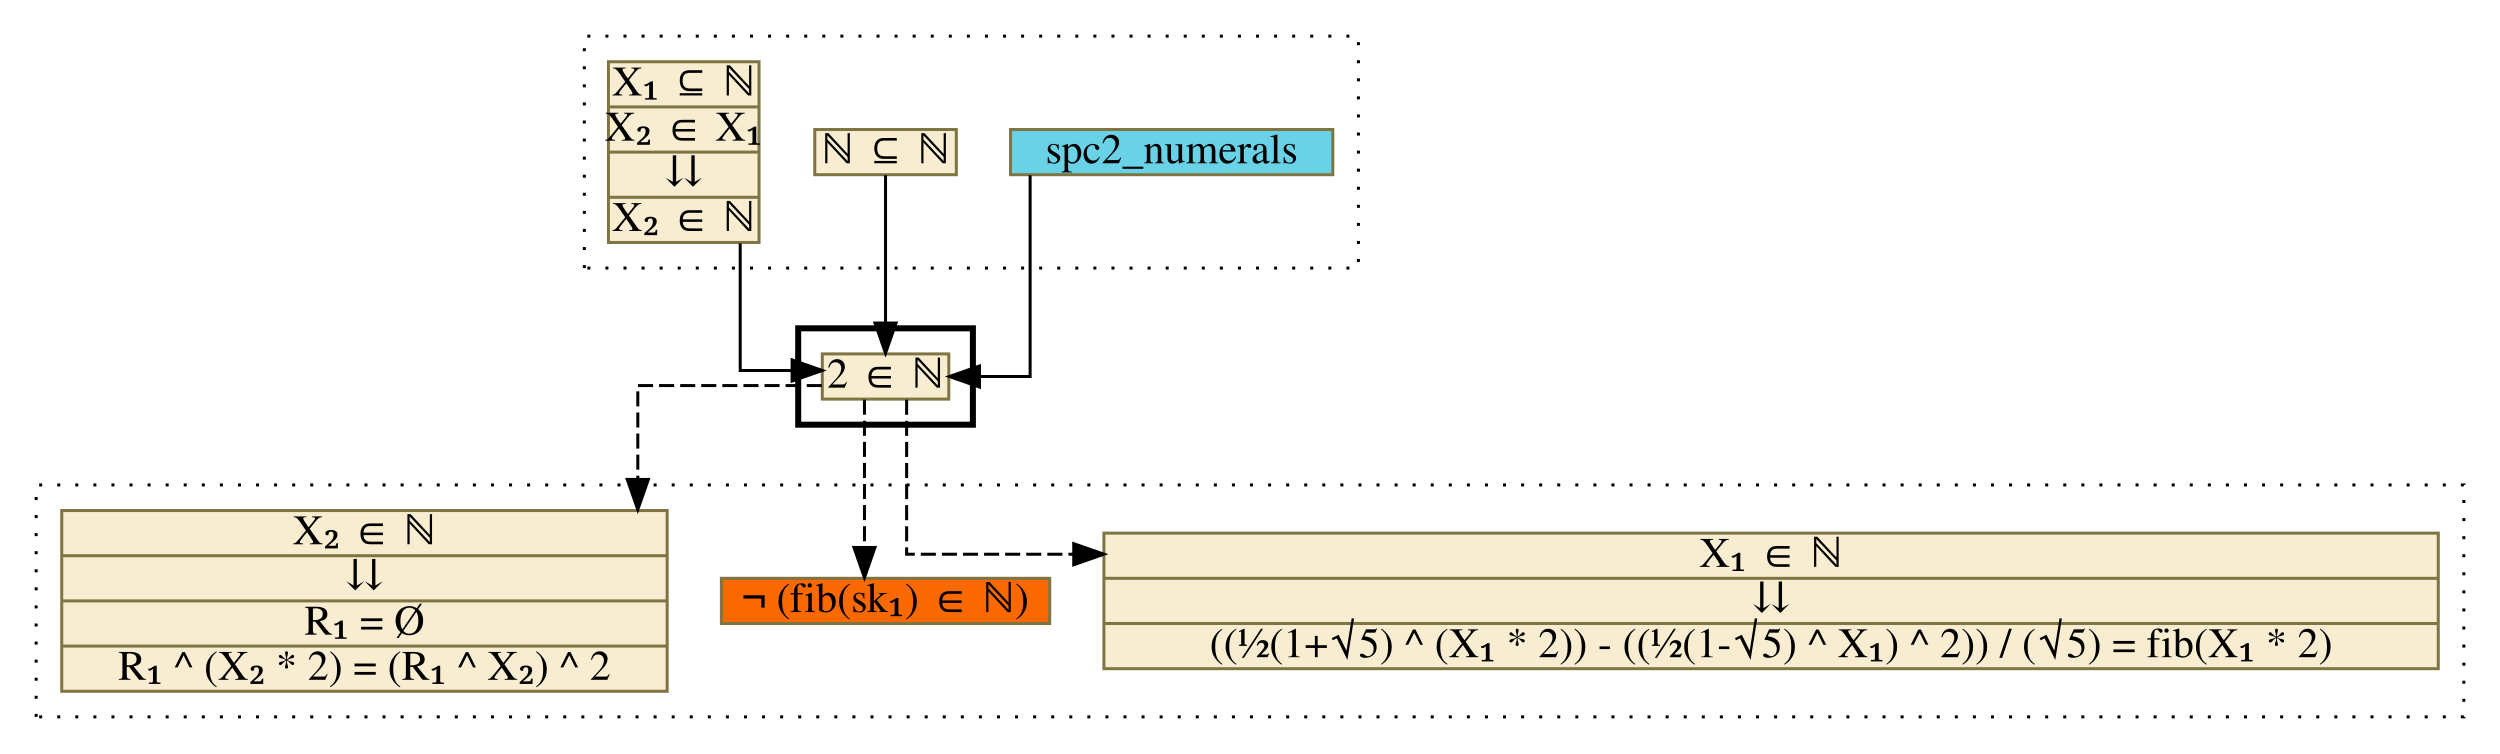
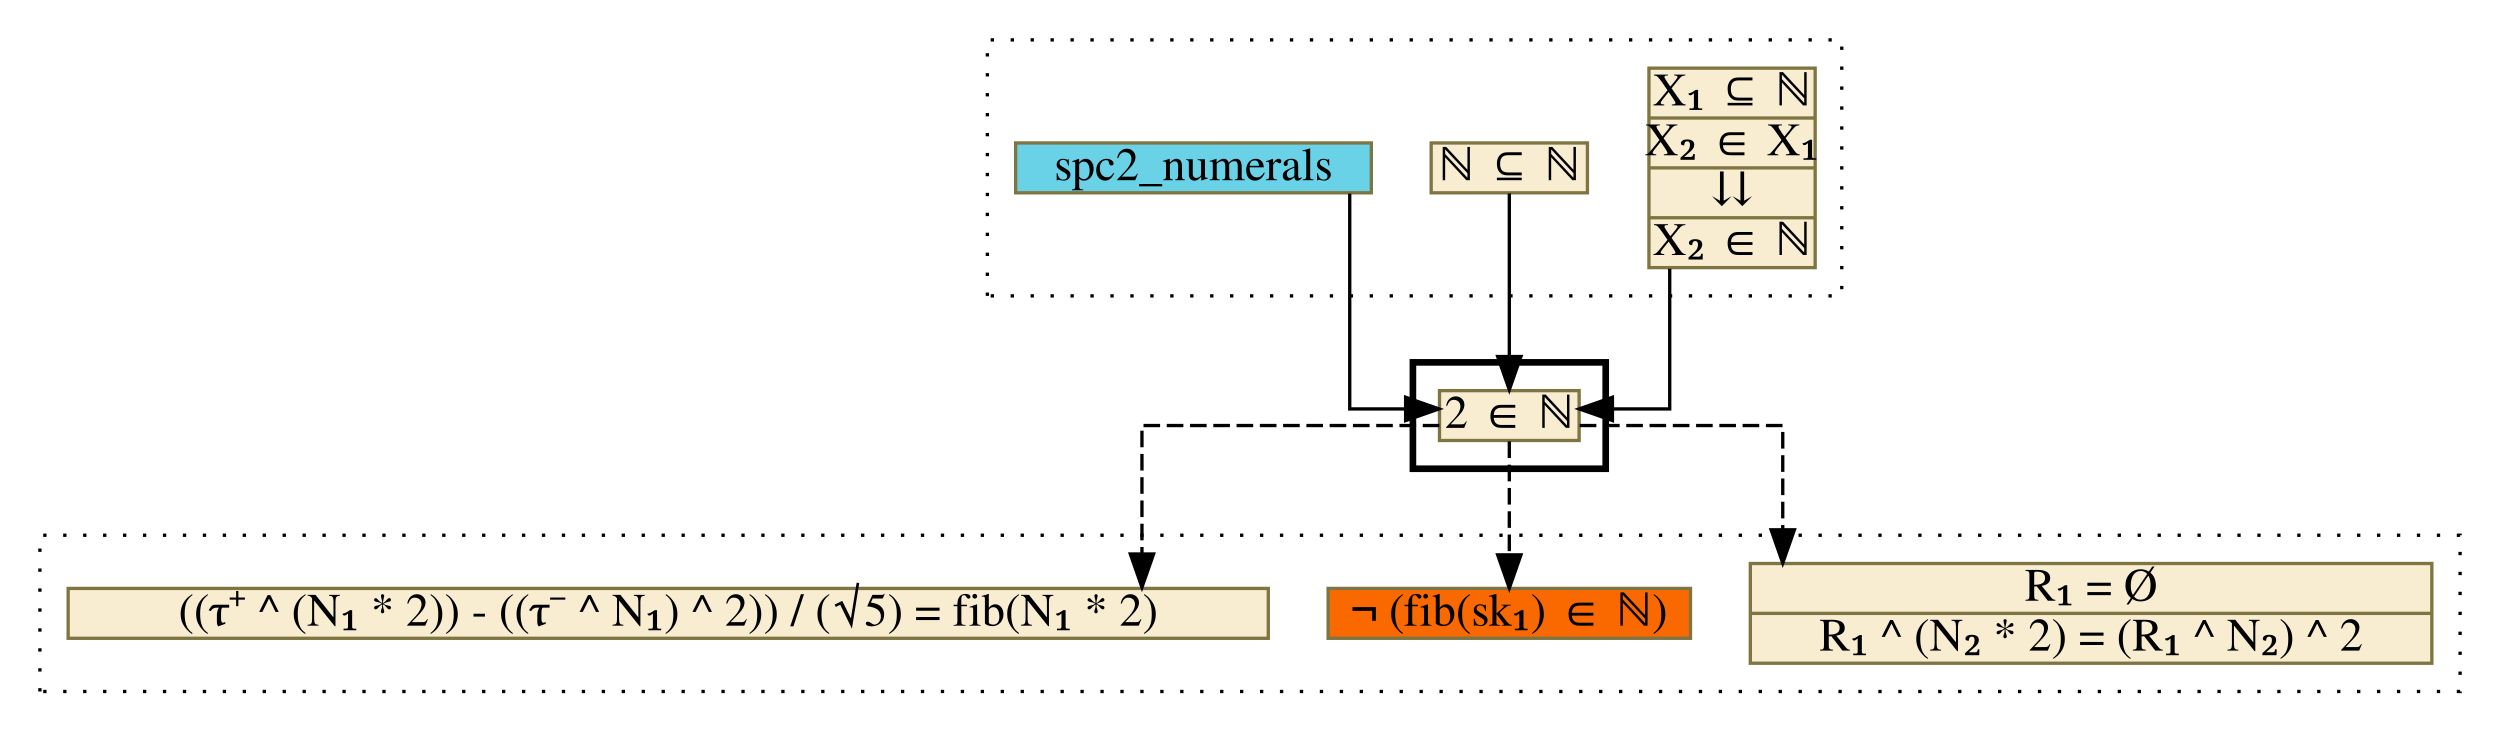
- <svg xmlns="http://www.w3.org/2000/svg" xmlns:xlink="http://www.w3.org/1999/xlink" width="830pt" height="250pt" viewBox="0.00 0.00 830.00 250.00">
-   <g id="graph0" class="graph" transform="scale(1 1) rotate(0) translate(4 246)">
+ <svg xmlns="http://www.w3.org/2000/svg" xmlns:xlink="http://www.w3.org/1999/xlink" width="752pt" height="220pt" viewBox="0.00 0.00 752.00 220.00">
+   <g id="graph0" class="graph" transform="scale(1 1) rotate(0) translate(4 216)">
    <g id="clust1" class="cluster">
-       <polygon fill="transparent" stroke="black" stroke-dasharray="1,5" points="190,-157 190,-234 447,-234 447,-157 190,-157" />
+       <polygon fill="transparent" stroke="black" stroke-dasharray="1,5" points="293,-127 293,-204 550,-204 550,-127 293,-127" />
    </g>
    <g id="clust2" class="cluster">
-       <polygon fill="transparent" stroke="black" stroke-width="2" points="261,-105 261,-137 319,-137 319,-105 261,-105" />
+       <polygon fill="transparent" stroke="black" stroke-width="2" points="421,-75 421,-107 479,-107 479,-75 421,-75" />
    </g>
    <g id="clust3" class="cluster">
-       <polygon fill="transparent" stroke="black" stroke-dasharray="1,5" points="8,-8 8,-85 814,-85 814,-8 8,-8" />
+       <polygon fill="transparent" stroke="black" stroke-dasharray="1,5" points="8,-8 8,-55 736,-55 736,-8 8,-8" />
    </g>
    <g id="node1" class="node">
      <g id="a_node1">
-         <a xlink:href="spc2_numerals.html" xlink:title="spc2_numerals" target="_vizar">
-           <polygon fill="#69d2e7" stroke="#7f7542" points="331.5,-188 331.5,-203 438.5,-203 438.5,-188 331.5,-188" />
-           <text text-anchor="middle" x="385" y="-191.8" font-family="Times,serif" font-size="14.00">spc2_numerals</text>
+         <a xlink:href="c_0_126.html" xlink:title="{X₁ ⊆ ℕ|X₂ ∈ X₁|⇊|X₂ ∈ ℕ}" target="_vizar">
+           <polygon fill="#f8edd1" stroke="#7f7542" points="492,-135.5 492,-195.5 542,-195.5 542,-135.5 492,-135.5" />
+           <text text-anchor="middle" x="517" y="-184.3" font-family="Times,serif" font-size="14.00">X₁ ⊆ ℕ</text>
+           <polyline fill="none" stroke="#7f7542" points="492,-180.5 542,-180.5 " />
+           <text text-anchor="middle" x="517" y="-169.3" font-family="Times,serif" font-size="14.00">X₂ ∈ X₁</text>
+           <polyline fill="none" stroke="#7f7542" points="492,-165.5 542,-165.5 " />
+           <text text-anchor="middle" x="517" y="-154.3" font-family="Times,serif" font-size="14.00">⇊</text>
+           <polyline fill="none" stroke="#7f7542" points="492,-150.5 542,-150.5 " />
+           <text text-anchor="middle" x="517" y="-139.3" font-family="Times,serif" font-size="14.00">X₂ ∈ ℕ</text>
        </a>
      </g>
    </g>
    <g id="node4" class="node">
      <g id="a_node4">
        <a xlink:href="c_0_64.html" xlink:title="{2 ∈ ℕ}" target="_vizar">
-           <polygon fill="#f8edd1" stroke="#7f7542" points="269,-113.5 269,-128.5 311,-128.5 311,-113.5 269,-113.5" />
-           <text text-anchor="middle" x="290" y="-117.3" font-family="Times,serif" font-size="14.00">2 ∈ ℕ</text>
+           <polygon fill="#f8edd1" stroke="#7f7542" points="429,-83.5 429,-98.5 471,-98.5 471,-83.5 429,-83.5" />
+           <text text-anchor="middle" x="450" y="-87.3" font-family="Times,serif" font-size="14.00">2 ∈ ℕ</text>
        </a>
      </g>
    </g>
    <g id="edge1" class="edge">
-       <path fill="none" stroke="black" d="M338,-187.81C338,-168.77 338,-121 338,-121 338,-121 321.19,-121 321.19,-121" />
-       <polygon fill="black" stroke="black" points="321.19,-117.5 311.19,-121 321.19,-124.5 321.19,-117.5" />
+       <path fill="none" stroke="black" d="M498.25,-135.17C498.25,-115.31 498.25,-93 498.25,-93 498.25,-93 481.02,-93 481.02,-93" />
+       <polygon fill="black" stroke="black" points="481.02,-89.5 471.02,-93 481.02,-96.5 481.02,-89.5" />
    </g>
    <g id="node2" class="node">
      <g id="a_node2">
        <a xlink:href="c_0_127.html" xlink:title="{ℕ ⊆ ℕ}" target="_vizar">
-           <polygon fill="#f8edd1" stroke="#7f7542" points="266.5,-188 266.5,-203 313.5,-203 313.5,-188 266.5,-188" />
-           <text text-anchor="middle" x="290" y="-191.8" font-family="Times,serif" font-size="14.00">ℕ ⊆ ℕ</text>
+           <polygon fill="#f8edd1" stroke="#7f7542" points="426.5,-158 426.5,-173 473.5,-173 473.5,-158 426.5,-158" />
+           <text text-anchor="middle" x="450" y="-161.8" font-family="Times,serif" font-size="14.00">ℕ ⊆ ℕ</text>
        </a>
      </g>
    </g>
    <g id="edge2" class="edge">
-       <path fill="none" stroke="black" d="M290,-187.81C290,-187.81 290,-138.76 290,-138.76" />
-       <polygon fill="black" stroke="black" points="293.5,-138.76 290,-128.76 286.5,-138.76 293.5,-138.76" />
+       <path fill="none" stroke="black" d="M450,-157.81C450,-157.81 450,-108.76 450,-108.76" />
+       <polygon fill="black" stroke="black" points="453.5,-108.76 450,-98.76 446.5,-108.76 453.5,-108.76" />
    </g>
    <g id="node3" class="node">
      <g id="a_node3">
-         <a xlink:href="c_0_126.html" xlink:title="{X₁ ⊆ ℕ|X₂ ∈ X₁|⇊|X₂ ∈ ℕ}" target="_vizar">
-           <polygon fill="#f8edd1" stroke="#7f7542" points="198,-165.5 198,-225.5 248,-225.5 248,-165.5 198,-165.5" />
-           <text text-anchor="middle" x="223" y="-214.3" font-family="Times,serif" font-size="14.00">X₁ ⊆ ℕ</text>
-           <polyline fill="none" stroke="#7f7542" points="198,-210.5 248,-210.5 " />
-           <text text-anchor="middle" x="223" y="-199.3" font-family="Times,serif" font-size="14.00">X₂ ∈ X₁</text>
-           <polyline fill="none" stroke="#7f7542" points="198,-195.5 248,-195.5 " />
-           <text text-anchor="middle" x="223" y="-184.3" font-family="Times,serif" font-size="14.00">⇊</text>
-           <polyline fill="none" stroke="#7f7542" points="198,-180.5 248,-180.5 " />
-           <text text-anchor="middle" x="223" y="-169.3" font-family="Times,serif" font-size="14.00">X₂ ∈ ℕ</text>
+         <a xlink:href="spc2_numerals.html" xlink:title="spc2_numerals" target="_vizar">
+           <polygon fill="#69d2e7" stroke="#7f7542" points="301.5,-158 301.5,-173 408.5,-173 408.5,-158 301.5,-158" />
+           <text text-anchor="middle" x="355" y="-161.8" font-family="Times,serif" font-size="14.00">spc2_numerals</text>
        </a>
      </g>
    </g>
    <g id="edge3" class="edge">
-       <path fill="none" stroke="black" d="M241.75,-165.17C241.75,-145.31 241.75,-123 241.75,-123 241.75,-123 258.98,-123 258.98,-123" />
-       <polygon fill="black" stroke="black" points="258.98,-126.5 268.98,-123 258.98,-119.5 258.98,-126.5" />
+       <path fill="none" stroke="black" d="M402,-157.74C402,-139.04 402,-93 402,-93 402,-93 418.81,-93 418.81,-93" />
+       <polygon fill="black" stroke="black" points="418.81,-96.5 428.81,-93 418.81,-89.5 418.81,-96.5" />
    </g>
    <g id="node5" class="node">
      <g id="a_node5">
-         <a xlink:href="c_0_70.html" xlink:title="{X₁ ∈ ℕ|⇊|((½(1+√5) ^ (X₁ * 2)) - ((½(1-√5) ^ X₁) ^ 2)) / (√5) = fib(X₁ * 2)}" target="_vizar">
-           <polygon fill="#f8edd1" stroke="#7f7542" points="362.5,-24 362.5,-69 805.5,-69 805.5,-24 362.5,-24" />
-           <text text-anchor="middle" x="584" y="-57.8" font-family="Times,serif" font-size="14.00">X₁ ∈ ℕ</text>
-           <polyline fill="none" stroke="#7f7542" points="362.5,-54 805.5,-54 " />
-           <text text-anchor="middle" x="584" y="-42.8" font-family="Times,serif" font-size="14.00">⇊</text>
-           <polyline fill="none" stroke="#7f7542" points="362.5,-39 805.5,-39 " />
-           <text text-anchor="middle" x="584" y="-27.8" font-family="Times,serif" font-size="14.00">((½(1+√5) ^ (X₁ * 2)) - ((½(1-√5) ^ X₁) ^ 2)) / (√5) = fib(X₁ * 2)</text>
+         <a xlink:href="c_0_71.html" xlink:title="{R₁ = Ø|R₁ ^ (N₂ * 2) = (R₁ ^ N₂) ^ 2}" target="_vizar">
+           <polygon fill="#f8edd1" stroke="#7f7542" points="522.5,-16.5 522.5,-46.5 727.5,-46.5 727.5,-16.5 522.5,-16.5" />
+           <text text-anchor="middle" x="625" y="-35.3" font-family="Times,serif" font-size="14.00">R₁ = Ø</text>
+           <polyline fill="none" stroke="#7f7542" points="522.5,-31.5 727.5,-31.5 " />
+           <text text-anchor="middle" x="625" y="-20.3" font-family="Times,serif" font-size="14.00">R₁ ^ (N₂ * 2) = (R₁ ^ N₂) ^ 2</text>
        </a>
      </g>
    </g>
    <g id="edge4" class="edge">
-       <path fill="none" stroke="black" stroke-dasharray="5,2" d="M297,-113.29C297,-97.29 297,-62 297,-62 297,-62 352.48,-62 352.48,-62" />
-       <polygon fill="black" stroke="black" points="352.48,-65.5 362.48,-62 352.48,-58.5 352.48,-65.5" />
+       <path fill="none" stroke="black" stroke-dasharray="5,2" d="M471.18,-88C495.55,-88 532.25,-88 532.25,-88 532.25,-88 532.25,-56.64 532.25,-56.64" />
+       <polygon fill="black" stroke="black" points="535.75,-56.64 532.25,-46.64 528.75,-56.64 535.75,-56.64" />
    </g>
    <g id="node6" class="node">
      <g id="a_node6">
        <a xlink:href="c_0_137.html" xlink:title="{¬ (fib(sk₁) ∈ ℕ)}" target="_vizar">
-           <polygon fill="#fa6900" stroke="#7f7542" points="235.5,-39 235.5,-54 344.5,-54 344.5,-39 235.5,-39" />
-           <text text-anchor="middle" x="290" y="-42.8" font-family="Times,serif" font-size="14.00">¬ (fib(sk₁) ∈ ℕ)</text>
+           <polygon fill="#fa6900" stroke="#7f7542" points="395.5,-24 395.5,-39 504.5,-39 504.5,-24 395.5,-24" />
+           <text text-anchor="middle" x="450" y="-27.8" font-family="Times,serif" font-size="14.00">¬ (fib(sk₁) ∈ ℕ)</text>
        </a>
      </g>
    </g>
    <g id="edge5" class="edge">
-       <path fill="none" stroke="black" stroke-dasharray="5,2" d="M283,-113.31C283,-113.31 283,-64.26 283,-64.26" />
-       <polygon fill="black" stroke="black" points="286.5,-64.26 283,-54.26 279.5,-64.26 286.5,-64.26" />
+       <path fill="none" stroke="black" stroke-dasharray="5,2" d="M450,-83.22C450,-83.22 450,-49.09 450,-49.09" />
+       <polygon fill="black" stroke="black" points="453.5,-49.09 450,-39.09 446.5,-49.09 453.5,-49.09" />
    </g>
    <g id="node7" class="node">
      <g id="a_node7">
-         <a xlink:href="c_0_71.html" xlink:title="{X₂ ∈ ℕ|⇊|R₁ = Ø|R₁ ^ (X₂ * 2) = (R₁ ^ X₂) ^ 2}" target="_vizar">
-           <polygon fill="#f8edd1" stroke="#7f7542" points="16.5,-16.5 16.5,-76.5 217.5,-76.5 217.5,-16.5 16.5,-16.5" />
-           <text text-anchor="middle" x="117" y="-65.3" font-family="Times,serif" font-size="14.00">X₂ ∈ ℕ</text>
-           <polyline fill="none" stroke="#7f7542" points="16.5,-61.5 217.5,-61.5 " />
-           <text text-anchor="middle" x="117" y="-50.3" font-family="Times,serif" font-size="14.00">⇊</text>
-           <polyline fill="none" stroke="#7f7542" points="16.5,-46.5 217.5,-46.5 " />
-           <text text-anchor="middle" x="117" y="-35.3" font-family="Times,serif" font-size="14.00">R₁ = Ø</text>
-           <polyline fill="none" stroke="#7f7542" points="16.5,-31.5 217.5,-31.5 " />
-           <text text-anchor="middle" x="117" y="-20.3" font-family="Times,serif" font-size="14.00">R₁ ^ (X₂ * 2) = (R₁ ^ X₂) ^ 2</text>
+         <a xlink:href="c_0_70.html" xlink:title="{((τ⁺ ^ (N₁ * 2)) - ((τ⁻ ^ N₁) ^ 2)) / (√5) = fib(N₁ * 2)}" target="_vizar">
+           <polygon fill="#f8edd1" stroke="#7f7542" points="16.5,-24 16.5,-39 377.5,-39 377.5,-24 16.5,-24" />
+           <text text-anchor="middle" x="197" y="-27.8" font-family="Times,serif" font-size="14.00">((τ⁺ ^ (N₁ * 2)) - ((τ⁻ ^ N₁) ^ 2)) / (√5) = fib(N₁ * 2)</text>
        </a>
      </g>
    </g>
    <g id="edge6" class="edge">
-       <path fill="none" stroke="black" stroke-dasharray="5,2" d="M268.82,-118C244.45,-118 207.75,-118 207.75,-118 207.75,-118 207.75,-86.82 207.75,-86.82" />
-       <polygon fill="black" stroke="black" points="211.25,-86.82 207.75,-76.82 204.25,-86.82 211.25,-86.82" />
+       <path fill="none" stroke="black" stroke-dasharray="5,2" d="M428.96,-88C396.9,-88 339.5,-88 339.5,-88 339.5,-88 339.5,-49.36 339.5,-49.36" />
+       <polygon fill="black" stroke="black" points="343,-49.36 339.5,-39.36 336,-49.36 343,-49.36" />
    </g>
  </g>
</svg>
